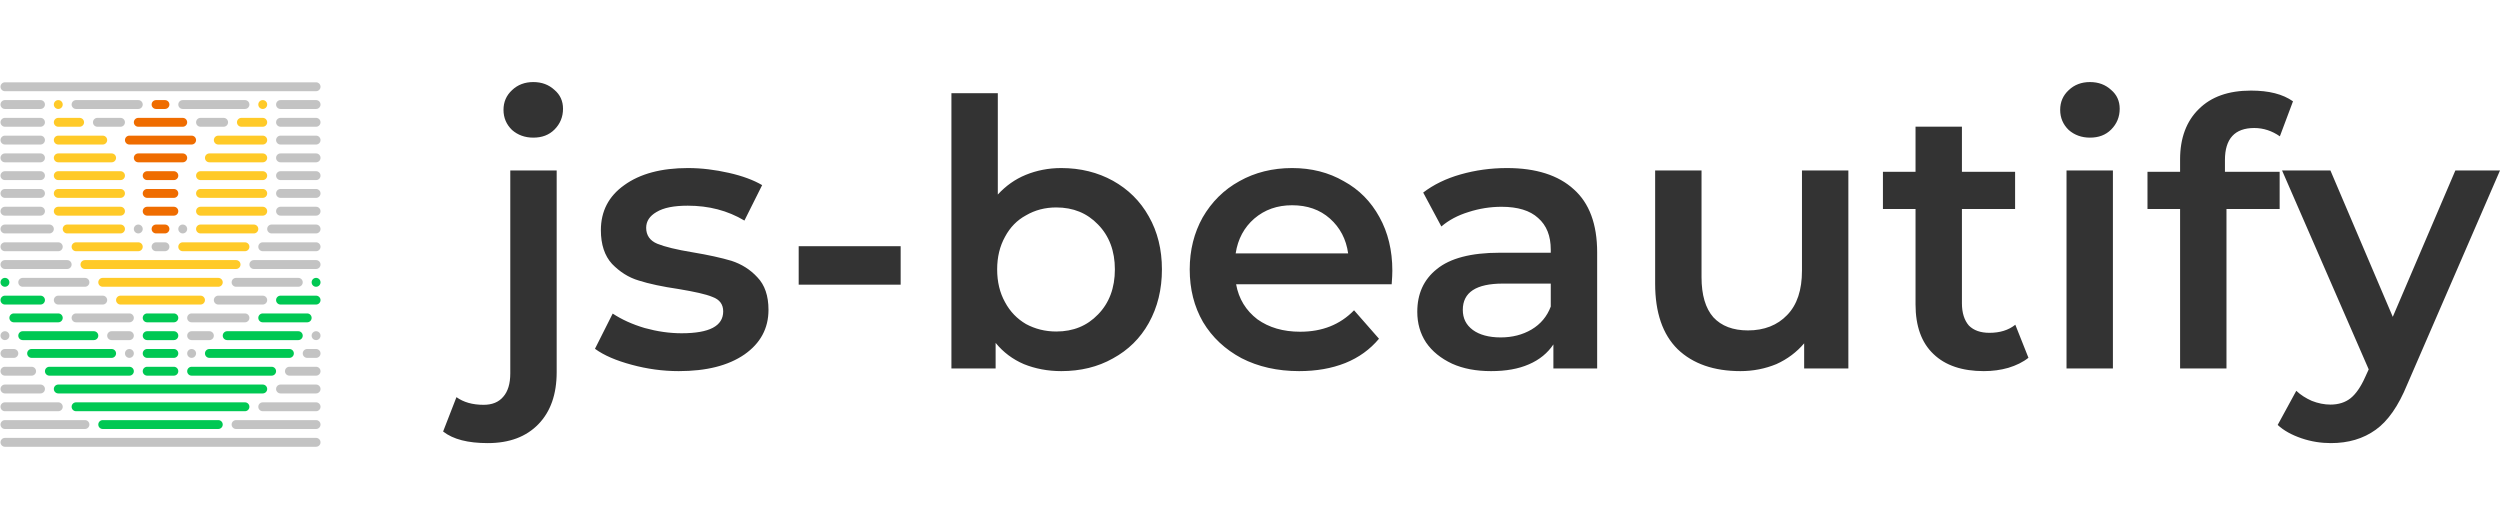
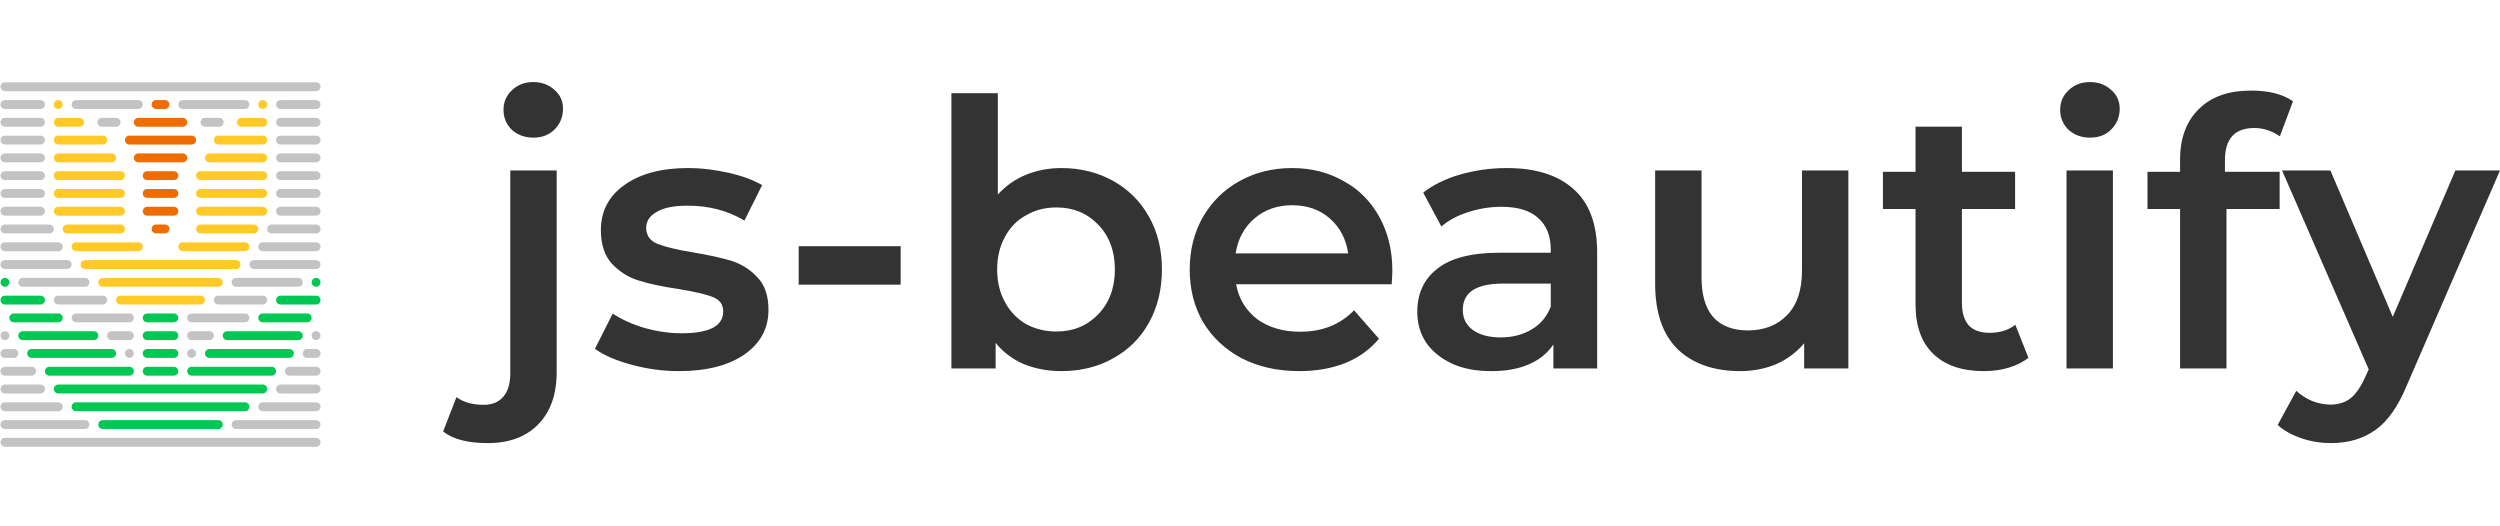
<svg xmlns="http://www.w3.org/2000/svg" version="1.1" viewBox="30 0 914 192">
  <g id="tulip" transform="matrix(0.65,0,0,0.65,10.683,20.341)">
    <rect width="5" height="5" x="60" y="25" fill="#ffca28" rx="2.5" ry="2.5" />
    <rect width="10" height="5" x="115" y="25" fill="#ef6c00" rx="2.5" ry="2.5" />
    <rect width="5" height="5" x="175" y="25" fill="#ffca28" rx="2.5" ry="2.5" />
    <rect width="17" height="5" x="60" y="35" fill="#ffca28" rx="2.5" ry="2.5" />
    <rect width="30" height="5" x="105" y="35" fill="#ef6c00" rx="2.5" ry="2.5" />
    <rect width="17" height="5" x="163" y="35" fill="#ffca28" rx="2.5" ry="2.5" />
    <rect width="30" height="5" x="60" y="45" fill="#ffca28" rx="2.5" ry="2.5" />
    <rect width="40" height="5" x="100" y="45" fill="#ef6c00" rx="2.5" ry="2.5" />
    <rect width="30" height="5" x="150" y="45" fill="#ffca28" rx="2.5" ry="2.5" />
    <rect width="35" height="5" x="60" y="55" fill="#ffca28" rx="2.5" ry="2.5" />
    <rect width="30" height="5" x="105" y="55" fill="#ef6c00" rx="2.5" ry="2.5" />
    <rect width="35" height="5" x="145" y="55" fill="#ffca28" rx="2.5" ry="2.5" />
    <rect width="40" height="5" x="60" y="65" fill="#ffca28" rx="2.5" ry="2.5" />
    <rect width="20" height="5" x="110" y="65" fill="#ef6c00" rx="2.5" ry="2.5" />
    <rect width="40" height="5" x="140" y="65" fill="#ffca28" rx="2.5" ry="2.5" />
    <rect width="40" height="5" x="60" y="75" fill="#ffca28" rx="2.5" ry="2.5" />
    <rect width="20" height="5" x="110" y="75" fill="#ef6c00" rx="2.5" ry="2.5" />
    <rect width="40" height="5" x="140" y="75" fill="#ffca28" rx="2.5" ry="2.5" />
    <rect width="40" height="5" x="60" y="85" fill="#ffca28" rx="2.5" ry="2.5" />
    <rect width="20" height="5" x="110" y="85" fill="#ef6c00" rx="2.5" ry="2.5" />
    <rect width="40" height="5" x="140" y="85" fill="#ffca28" rx="2.5" ry="2.5" />
    <rect width="35" height="5" x="65" y="95" fill="#ffca28" rx="2.5" ry="2.5" />
    <rect width="10" height="5" x="115" y="95" fill="#ef6c00" rx="2.5" ry="2.5" />
    <rect width="35" height="5" x="140" y="95" fill="#ffca28" rx="2.5" ry="2.5" />
    <rect width="40" height="5" x="70" y="105" fill="#ffca28" rx="2.5" ry="2.5" />
    <rect width="40" height="5" x="130" y="105" fill="#ffca28" rx="2.5" ry="2.5" />
    <rect width="90" height="5" x="75" y="115" fill="#ffca28" rx="2.5" ry="2.5" />
    <rect width="5" height="5" x="30" y="125" fill="#00c853" rx="2.5" ry="2.5" />
    <rect width="70" height="5" x="85" y="125" fill="#ffca28" rx="2.5" ry="2.5" />
    <rect width="5" height="5" x="205" y="125" fill="#00c853" rx="2.5" ry="2.5" />
    <rect width="25" height="5" x="30" y="135" fill="#00c853" rx="2.5" ry="2.5" />
    <rect width="50" height="5" x="95" y="135" fill="#ffca28" rx="2.5" ry="2.5" />
    <rect width="25" height="5" x="185" y="135" fill="#00c853" rx="2.5" ry="2.5" />
    <rect width="30" height="5" x="35" y="145" fill="#00c853" rx="2.5" ry="2.5" />
    <rect width="20" height="5" x="110" y="145" fill="#00c853" rx="2.5" ry="2.5" />
    <rect width="30" height="5" x="175" y="145" fill="#00c853" rx="2.5" ry="2.5" />
    <rect width="45" height="5" x="40" y="155" fill="#00c853" rx="2.5" ry="2.5" />
    <rect width="20" height="5" x="110" y="155" fill="#00c853" rx="2.5" ry="2.5" />
    <rect width="45" height="5" x="155" y="155" fill="#00c853" rx="2.5" ry="2.5" />
    <rect width="50" height="5" x="45" y="165" fill="#00c853" rx="2.5" ry="2.5" />
    <rect width="20" height="5" x="110" y="165" fill="#00c853" rx="2.5" ry="2.5" />
    <rect width="50" height="5" x="145" y="165" fill="#00c853" rx="2.5" ry="2.5" />
    <rect width="50" height="5" x="55" y="175" fill="#00c853" rx="2.5" ry="2.5" />
    <rect width="20" height="5" x="110" y="175" fill="#00c853" rx="2.5" ry="2.5" />
    <rect width="50" height="5" x="135" y="175" fill="#00c853" rx="2.5" ry="2.5" />
    <rect width="120" height="5" x="60" y="185" fill="#00c853" rx="2.5" ry="2.5" />
    <rect width="100" height="5" x="70" y="195" fill="#00c853" rx="2.5" ry="2.5" />
    <rect width="70" height="5" x="85" y="205" fill="#00c853" rx="2.5" ry="2.5" />
  </g>
-   <g id="waterfall-5" fill-opacity="0.5" transform="matrix(0.65,0,0,0.65,10.683,20.341)">
+   <g id="waterfall" fill-opacity="0.5" transform="matrix(0.65,0,0,0.65,10.683,20.341)">
    <rect width="180" height="5" x="30" y="15" fill="#888888" rx="2.5" ry="2.5" />
    <rect width="25" height="5" x="30" y="25" fill="#888888" rx="2.5" ry="2.5" />
    <rect width="40" height="5" x="70" y="25" fill="#888888" rx="2.5" ry="2.5" />
    <rect width="40" height="5" x="130" y="25" fill="#888888" rx="2.5" ry="2.5" />
    <rect width="25" height="5" x="185" y="25" fill="#888888" rx="2.5" ry="2.5" />
    <rect width="25" height="5" x="30" y="35" fill="#888888" rx="2.5" ry="2.5" />
-     <rect width="18" height="5" x="82" y="35" fill="#888888" rx="2.5" ry="2.5" />
-     <rect width="18" height="5" x="140" y="35" fill="#888888" rx="2.5" ry="2.5" />
+     <rect width="13" height="5" x="84.5" y="35" fill="#888888" rx="2.5" ry="2.5" />
+     <rect width="13" height="5" x="142.5" y="35" fill="#888888" rx="2.5" ry="2.5" />
    <rect width="25" height="5" x="185" y="35" fill="#888888" rx="2.5" ry="2.5" />
    <rect width="25" height="5" x="30" y="45" fill="#888888" rx="2.5" ry="2.5" />
    <rect width="25" height="5" x="185" y="45" fill="#888888" rx="2.5" ry="2.5" />
    <rect width="25" height="5" x="30" y="55" fill="#888888" rx="2.5" ry="2.5" />
    <rect width="25" height="5" x="185" y="55" fill="#888888" rx="2.5" ry="2.5" />
    <rect width="25" height="5" x="30" y="65" fill="#888888" rx="2.5" ry="2.5" />
    <rect width="25" height="5" x="185" y="65" fill="#888888" rx="2.5" ry="2.5" />
    <rect width="25" height="5" x="30" y="75" fill="#888888" rx="2.5" ry="2.5" />
    <rect width="25" height="5" x="185" y="75" fill="#888888" rx="2.5" ry="2.5" />
    <rect width="25" height="5" x="30" y="85" fill="#888888" rx="2.5" ry="2.5" />
    <rect width="25" height="5" x="185" y="85" fill="#888888" rx="2.5" ry="2.5" />
    <rect width="30" height="5" x="30" y="95" fill="#888888" rx="2.5" ry="2.5" />
-     <rect width="5" height="5" x="105" y="95" fill="#888888" rx="2.5" ry="2.5" />
-     <rect width="5" height="5" x="130" y="95" fill="#888888" rx="2.5" ry="2.5" />
    <rect width="30" height="5" x="180" y="95" fill="#888888" rx="2.5" ry="2.5" />
    <rect width="35" height="5" x="30" y="105" fill="#888888" rx="2.5" ry="2.5" />
-     <rect width="10" height="5" x="115" y="105" fill="#888888" rx="2.5" ry="2.5" />
    <rect width="35" height="5" x="175" y="105" fill="#888888" rx="2.5" ry="2.5" />
    <rect width="40" height="5" x="30" y="115" fill="#888888" rx="2.5" ry="2.5" />
    <rect width="40" height="5" x="170" y="115" fill="#888888" rx="2.5" ry="2.5" />
    <rect width="40" height="5" x="40" y="125" fill="#888888" rx="2.5" ry="2.5" />
    <rect width="40" height="5" x="160" y="125" fill="#888888" rx="2.5" ry="2.5" />
    <rect width="30" height="5" x="60" y="135" fill="#888888" rx="2.5" ry="2.5" />
    <rect width="30" height="5" x="150" y="135" fill="#888888" rx="2.5" ry="2.5" />
    <rect width="35" height="5" x="70" y="145" fill="#888888" rx="2.5" ry="2.5" />
    <rect width="35" height="5" x="135" y="145" fill="#888888" rx="2.5" ry="2.5" />
    <rect width="5" height="5" x="30" y="155" fill="#888888" rx="2.5" ry="2.5" />
    <rect width="15" height="5" x="90" y="155" fill="#888888" rx="2.5" ry="2.5" />
    <rect width="15" height="5" x="135" y="155" fill="#888888" rx="2.5" ry="2.5" />
    <rect width="5" height="5" x="205" y="155" fill="#888888" rx="2.5" ry="2.5" />
    <rect width="10" height="5" x="30" y="165" fill="#888888" rx="2.5" ry="2.5" />
    <rect width="5" height="5" x="100" y="165" fill="#888888" rx="2.5" ry="2.5" />
    <rect width="5" height="5" x="135" y="165" fill="#888888" rx="2.5" ry="2.5" />
    <rect width="10" height="5" x="200" y="165" fill="#888888" rx="2.5" ry="2.5" />
    <rect width="20" height="5" x="30" y="175" fill="#888888" rx="2.5" ry="2.5" />
    <rect width="20" height="5" x="190" y="175" fill="#888888" rx="2.5" ry="2.5" />
    <rect width="25" height="5" x="30" y="185" fill="#888888" rx="2.5" ry="2.5" />
    <rect width="25" height="5" x="185" y="185" fill="#888888" rx="2.5" ry="2.5" />
    <rect width="35" height="5" x="30" y="195" fill="#888888" rx="2.5" ry="2.5" />
    <rect width="35" height="5" x="175" y="195" fill="#888888" rx="2.5" ry="2.5" />
    <rect width="50" height="5" x="30" y="205" fill="#888888" rx="2.5" ry="2.5" />
    <rect width="50" height="5" x="160" y="205" fill="#888888" rx="2.5" ry="2.5" />
    <rect width="180" height="5" x="30" y="215" fill="#888888" rx="2.5" ry="2.5" />
  </g>
  <path id="banner-text" d="m 224.96,30 c -3.04,0 -5.68,0.96 -7.76,2.96 -2.08,1.92 -3.12,4.32 -3.12,7.2 0,2.88 1.04,5.36 3.12,7.36 2.08,1.84 4.72,2.8 7.76,2.8 3.2,0 5.76,-0.96 7.76,-2.96 2.08,-2.08 3.12,-4.64 3.12,-7.6 0,-2.8 -1.04,-5.12 -3.12,-6.88 C 230.64,30.96 228.08,30 224.96,30 Z m 569.12,0 c -3.04,0 -5.68,0.96 -7.76,2.96 -2.08,1.92 -3.12,4.32 -3.12,7.2 0,2.88 1.04,5.36 3.12,7.36 2.08,1.84 4.72,2.8 7.76,2.8 3.2,0 5.76,-0.96 7.76,-2.96 2.08,-2.08 3.12,-4.64 3.12,-7.6 0,-2.8 -1.04,-5.12 -3.12,-6.88 C 799.76,30.96 797.2,30 794.08,30 Z m 58.88,3.12 c -8.24,0 -14.56,2.24 -19.12,6.8 -4.48,4.4 -6.8,10.56 -6.8,18.32 v 4.56 h -11.92 v 13.6 h 11.92 v 58.32 H 844 V 76.4 h 19.44 V 62.8 h -20 v -4.32 c 0,-7.76 3.6,-11.68 10.72,-11.68 3.36,0 6.48,1.04 9.36,3.04 l 4.8,-12.8 c -3.76,-2.64 -8.8,-3.92 -15.36,-3.92 z M 377.84,34.08 V 134.72 H 394 v -9.36 c 2.8,3.44 6.24,6 10.32,7.76 4.16,1.68 8.72,2.56 13.68,2.56 7.04,0 13.36,-1.52 18.88,-4.64 5.6,-3.04 10,-7.36 13.12,-12.96 3.2,-5.76 4.8,-12.24 4.8,-19.6 0,-7.28 -1.6,-13.76 -4.8,-19.36 -3.12,-5.6 -7.52,-9.92 -13.12,-13.04 -5.52,-3.04 -11.84,-4.64 -18.88,-4.64 -4.72,0 -9.04,0.88 -12.96,2.48 -3.92,1.6 -7.28,4 -10.24,7.2 V 34.08 Z M 730.32,46.32 V 62.8 H 718.4 v 13.6 h 11.92 v 34.88 c 0,7.92 2.16,14 6.56,18.16 4.32,4.16 10.48,6.24 18.4,6.24 3.2,0 6.16,-0.4 8.96,-1.2 2.88,-0.88 5.36,-2.08 7.36,-3.68 l -4.8,-12.08 c -2.48,2 -5.68,2.96 -9.44,2.96 -3.28,0 -5.76,-0.88 -7.52,-2.64 -1.68,-1.92 -2.56,-4.64 -2.56,-8.16 V 76.4 h 19.44 V 62.8 H 747.28 V 46.32 Z m -448.8,15.12 c -9.76,0 -17.52,2.08 -23.28,6.24 -5.76,4.08 -8.56,9.6 -8.56,16.48 0,5.2 1.36,9.36 4.08,12.32 2.8,2.88 6,4.96 9.76,6.08 3.76,1.2 8.64,2.24 14.64,3.12 5.68,0.96 9.84,1.84 12.32,2.88 2.64,0.96 3.92,2.72 3.92,5.28 0,5.36 -5.04,8 -15.2,8 -4.4,0 -8.88,-0.64 -13.52,-1.92 -4.56,-1.36 -8.4,-3.12 -11.68,-5.28 l -6.48,12.88 c 3.28,2.4 7.76,4.32 13.44,5.84 5.6,1.52 11.28,2.32 17.2,2.32 10.08,0 18.08,-2 24,-6.08 5.84,-4.08 8.8,-9.52 8.8,-16.32 0,-5.12 -1.36,-9.12 -4.08,-11.92 -2.56,-2.8 -5.76,-4.8 -9.44,-6 -3.76,-1.12 -8.48,-2.16 -14.24,-3.12 -5.84,-0.96 -10.08,-2 -12.88,-3.12 -2.72,-1.12 -4.08,-3.12 -4.08,-5.84 0,-2.4 1.28,-4.32 3.76,-5.76 2.64,-1.6 6.4,-2.32 11.44,-2.32 7.68,0 14.56,1.76 20.72,5.44 l 6.48,-12.96 c -3.12,-1.84 -7.2,-3.36 -12.16,-4.48 -4.96,-1.12 -9.92,-1.76 -14.96,-1.76 z m 220.88,0 c -7.12,0 -13.6,1.6 -19.28,4.8 -5.68,3.12 -10.16,7.6 -13.44,13.28 -3.12,5.6 -4.72,11.92 -4.72,18.96 0,7.2 1.6,13.6 4.88,19.28 3.36,5.6 8.08,10 14.08,13.2 6.08,3.12 13.12,4.72 21.04,4.72 6.24,0 11.84,-0.96 16.88,-2.96 4.96,-2 9.04,-4.96 12.32,-8.88 l -9.12,-10.4 c -5.12,5.28 -11.68,7.84 -19.68,7.84 -6.24,0 -11.44,-1.52 -15.68,-4.56 -4.16,-3.2 -6.8,-7.44 -7.76,-12.8 h 56.88 c 0.16,-2.16 0.24,-3.84 0.24,-4.96 0,-7.44 -1.6,-14 -4.72,-19.6 -3.12,-5.68 -7.44,-10.08 -13.04,-13.12 -5.52,-3.2 -11.84,-4.8 -18.88,-4.8 z m 78.56,0 c -6,0 -11.6,0.8 -16.96,2.32 -5.36,1.52 -9.92,3.76 -13.68,6.64 l 6.64,12.4 c 2.72,-2.32 6,-4.08 9.92,-5.28 3.92,-1.28 8,-1.92 12.08,-1.92 5.92,0 10.4,1.36 13.36,4.08 3.12,2.72 4.64,6.56 4.64,11.6 v 1.12 h -18.72 c -10.4,0 -18.08,2 -22.96,6 -4.8,3.84 -7.12,9.04 -7.12,15.6 0,4.16 1.04,7.92 3.2,11.2 2.24,3.28 5.44,5.84 9.52,7.76 4.08,1.84 8.8,2.72 14.24,2.72 5.44,0 10,-0.8 13.84,-2.48 3.92,-1.68 6.88,-4.16 8.96,-7.28 v 8.8 h 16 V 92.24 c 0,-10.32 -2.88,-18 -8.56,-23.04 -5.6,-5.12 -13.76,-7.76 -24.4,-7.76 z m -364.4,0.88 v 74.16 c 0,3.84 -0.88,6.64 -2.56,8.56 -1.68,2 -4.08,2.96 -7.2,2.96 -4.08,0 -7.36,-0.96 -9.92,-2.8 L 192,157.76 c 3.68,2.88 9.12,4.24 16.32,4.24 7.92,0 14.08,-2.32 18.56,-6.96 4.4,-4.56 6.64,-10.88 6.64,-18.96 V 62.32 Z m 418.56,0 v 41.36 c 0,10.56 2.72,18.56 8.24,24 5.6,5.36 13.28,8 22.96,8 4.64,0 9.04,-0.88 13.12,-2.56 4.08,-1.84 7.44,-4.4 10.16,-7.6 v 9.2 h 16.16 V 62.32 H 688.8 v 36.64 c 0,7.04 -1.76,12.48 -5.44,16.24 -3.52,3.68 -8.32,5.6 -14.32,5.6 -5.44,0 -9.68,-1.6 -12.64,-4.8 -2.88,-3.28 -4.32,-8.16 -4.32,-14.64 V 62.32 Z m 150.4,0 v 72.4 h 16.96 v -72.4 z m 78.8,0 31.68,72.72 -1.28,2.8 c -1.6,3.6 -3.44,6.24 -5.36,7.76 -1.92,1.52 -4.4,2.32 -7.36,2.32 -2.24,0 -4.56,-0.48 -6.8,-1.36 -2.16,-0.96 -4.08,-2.16 -5.68,-3.68 l -6.8,12.48 c 2.24,2.08 5.2,3.68 8.72,4.88 3.52,1.2 7.12,1.76 10.72,1.76 6.4,0 11.84,-1.6 16.4,-4.88 4.48,-3.2 8.32,-8.72 11.52,-16.56 L 944,62.32 H 927.68 L 904.8,115.84 882,62.32 Z M 502.4,75.04 c 5.52,0 10.16,1.6 13.84,4.88 3.68,3.28 5.92,7.52 6.64,12.72 h -41.12 c 0.8,-5.28 3.12,-9.52 6.8,-12.72 3.84,-3.28 8.4,-4.88 13.84,-4.88 z m -86.24,0.8 c 6.24,0 11.28,2.08 15.28,6.24 4.08,4.16 6.16,9.68 6.16,16.4 0,6.8 -2.08,12.32 -6.16,16.48 -4,4.16 -9.04,6.24 -15.28,6.24 -4.08,0 -7.76,-0.96 -11.04,-2.72 -3.28,-1.92 -5.84,-4.56 -7.68,-8 -1.92,-3.44 -2.88,-7.44 -2.88,-12 0,-4.48 0.96,-8.48 2.88,-11.92 1.84,-3.44 4.4,-6.08 7.68,-7.84 3.28,-1.92 6.96,-2.88 11.04,-2.88 z M 322,90 v 14.08 h 37.28 V 90 Z m 257.44,13.68 h 17.52 v 8.4 c -1.36,3.6 -3.68,6.4 -7.04,8.4 -3.28,1.92 -7.04,2.88 -11.28,2.88 -4.32,0 -7.76,-0.96 -10.16,-2.72 -2.48,-1.84 -3.68,-4.24 -3.68,-7.36 0,-6.4 4.88,-9.6 14.64,-9.6 z" fill="#333333" />
</svg>
